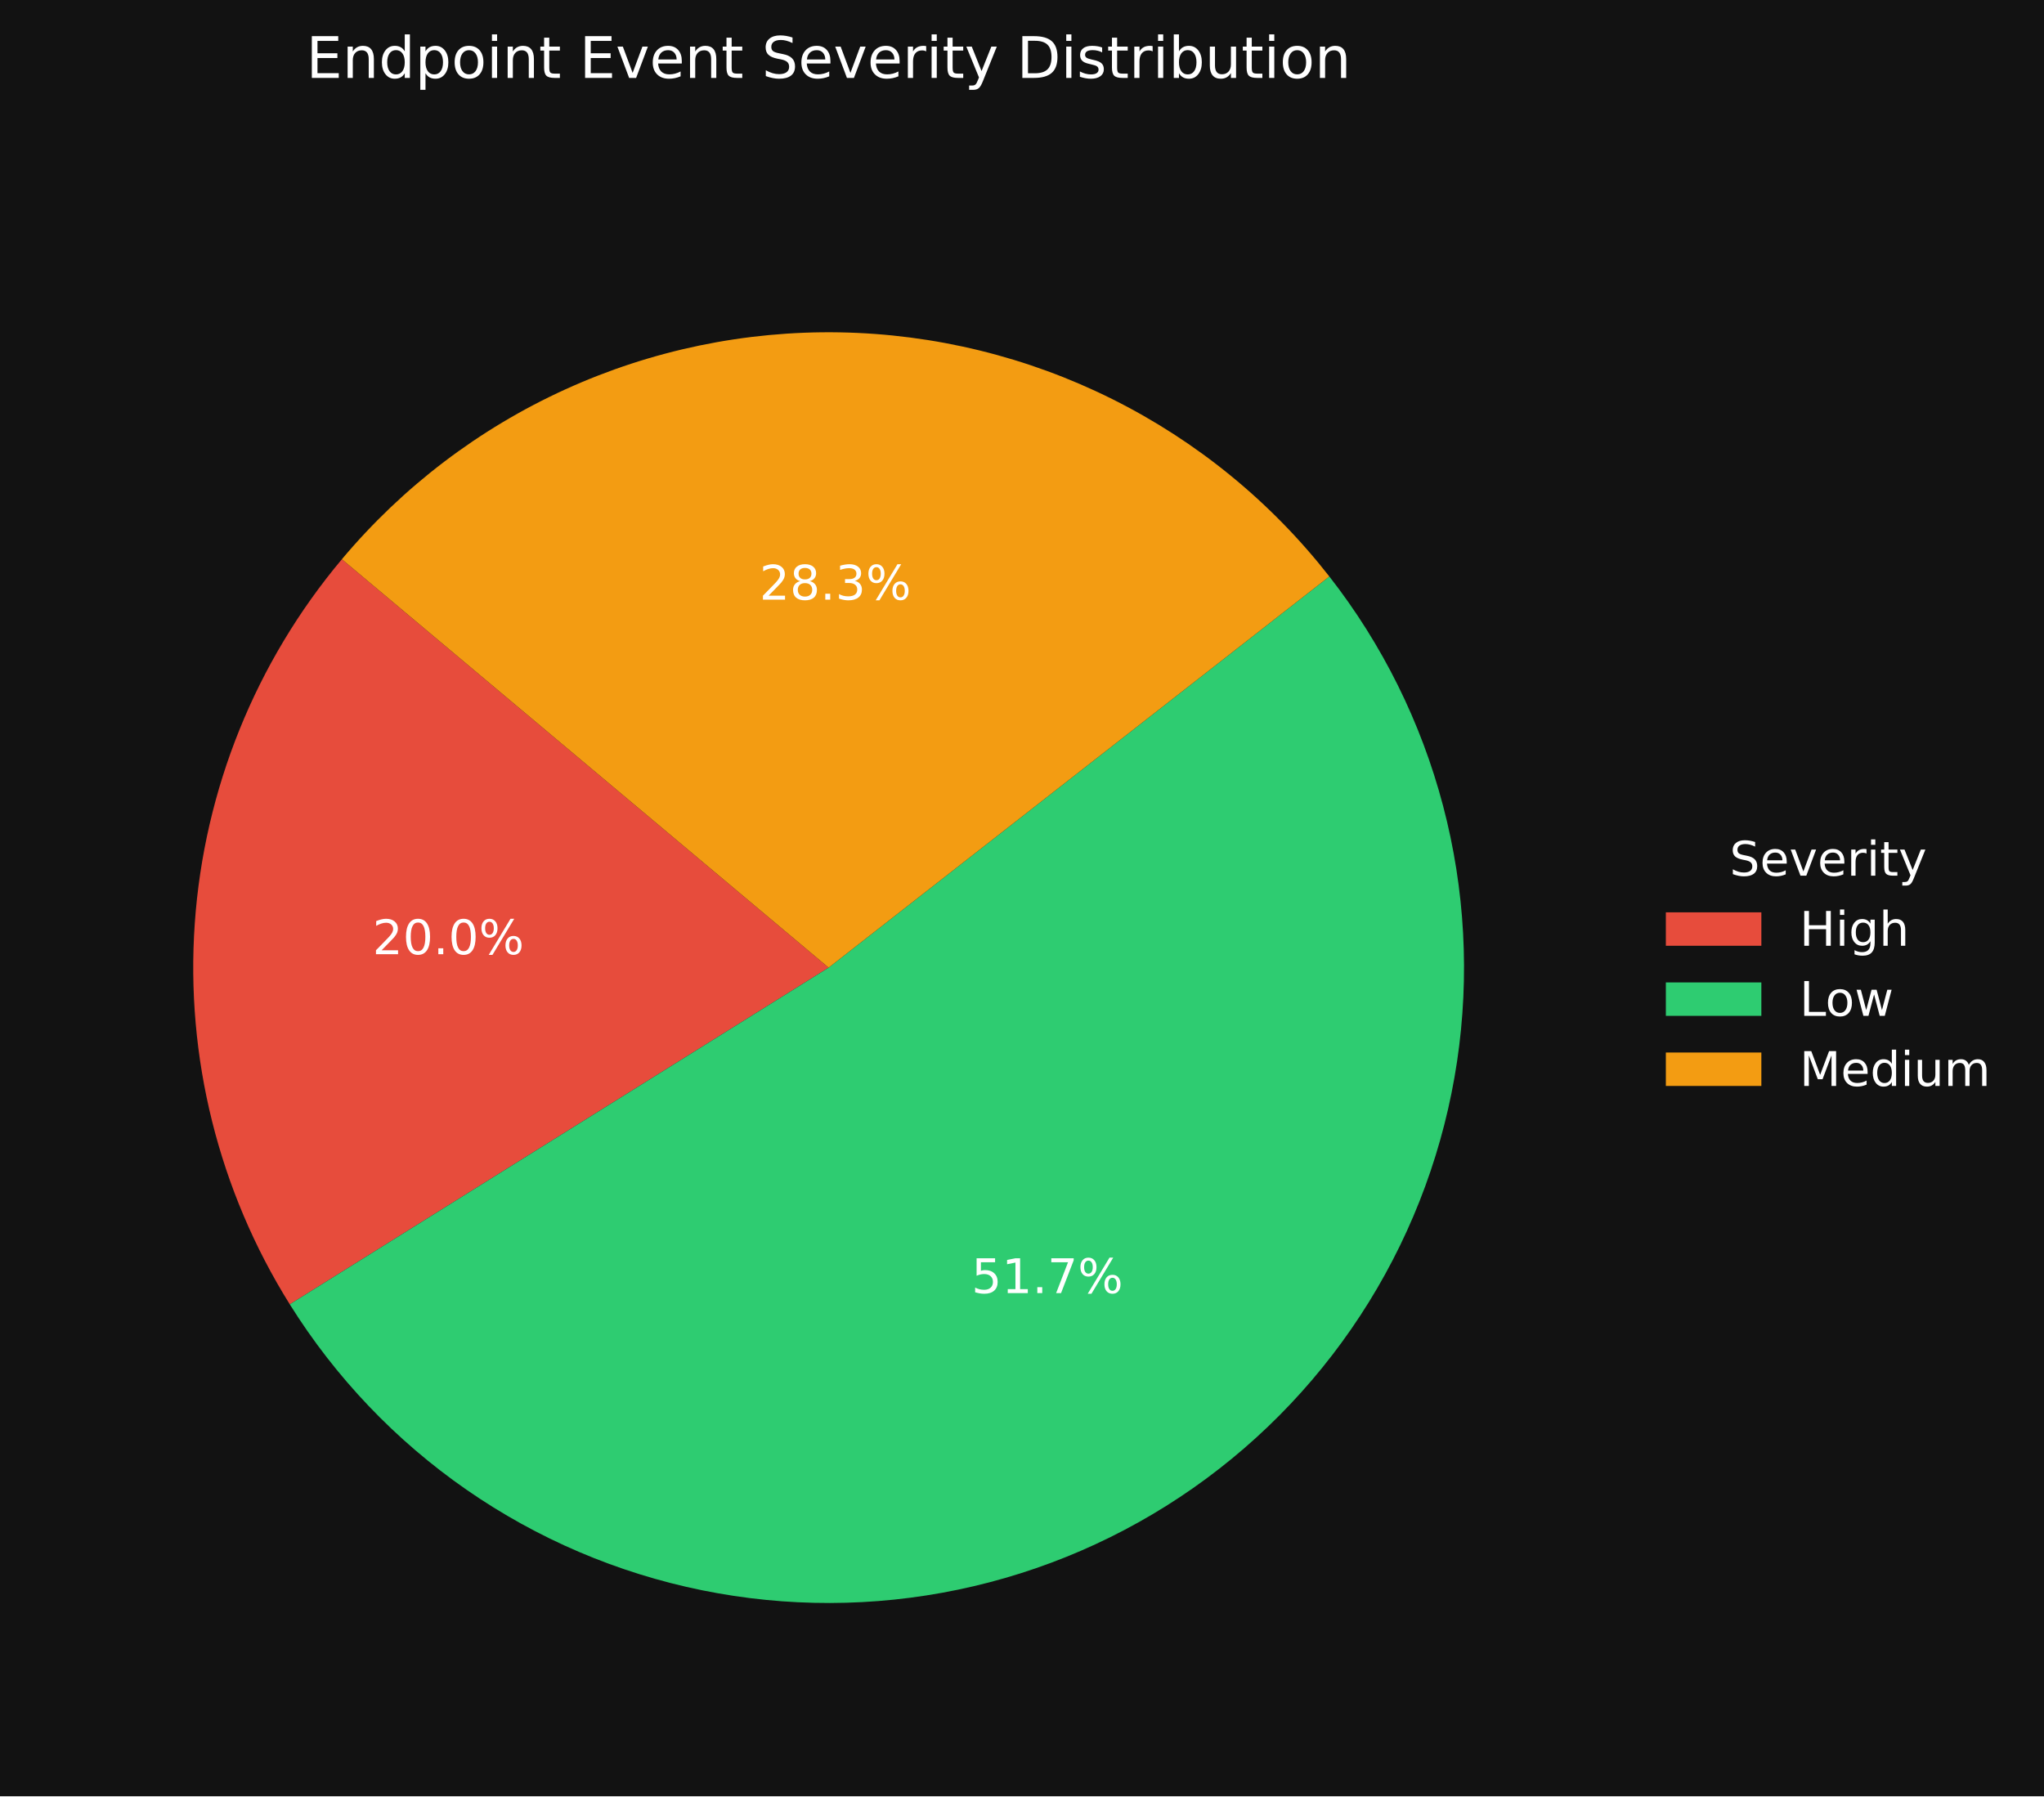
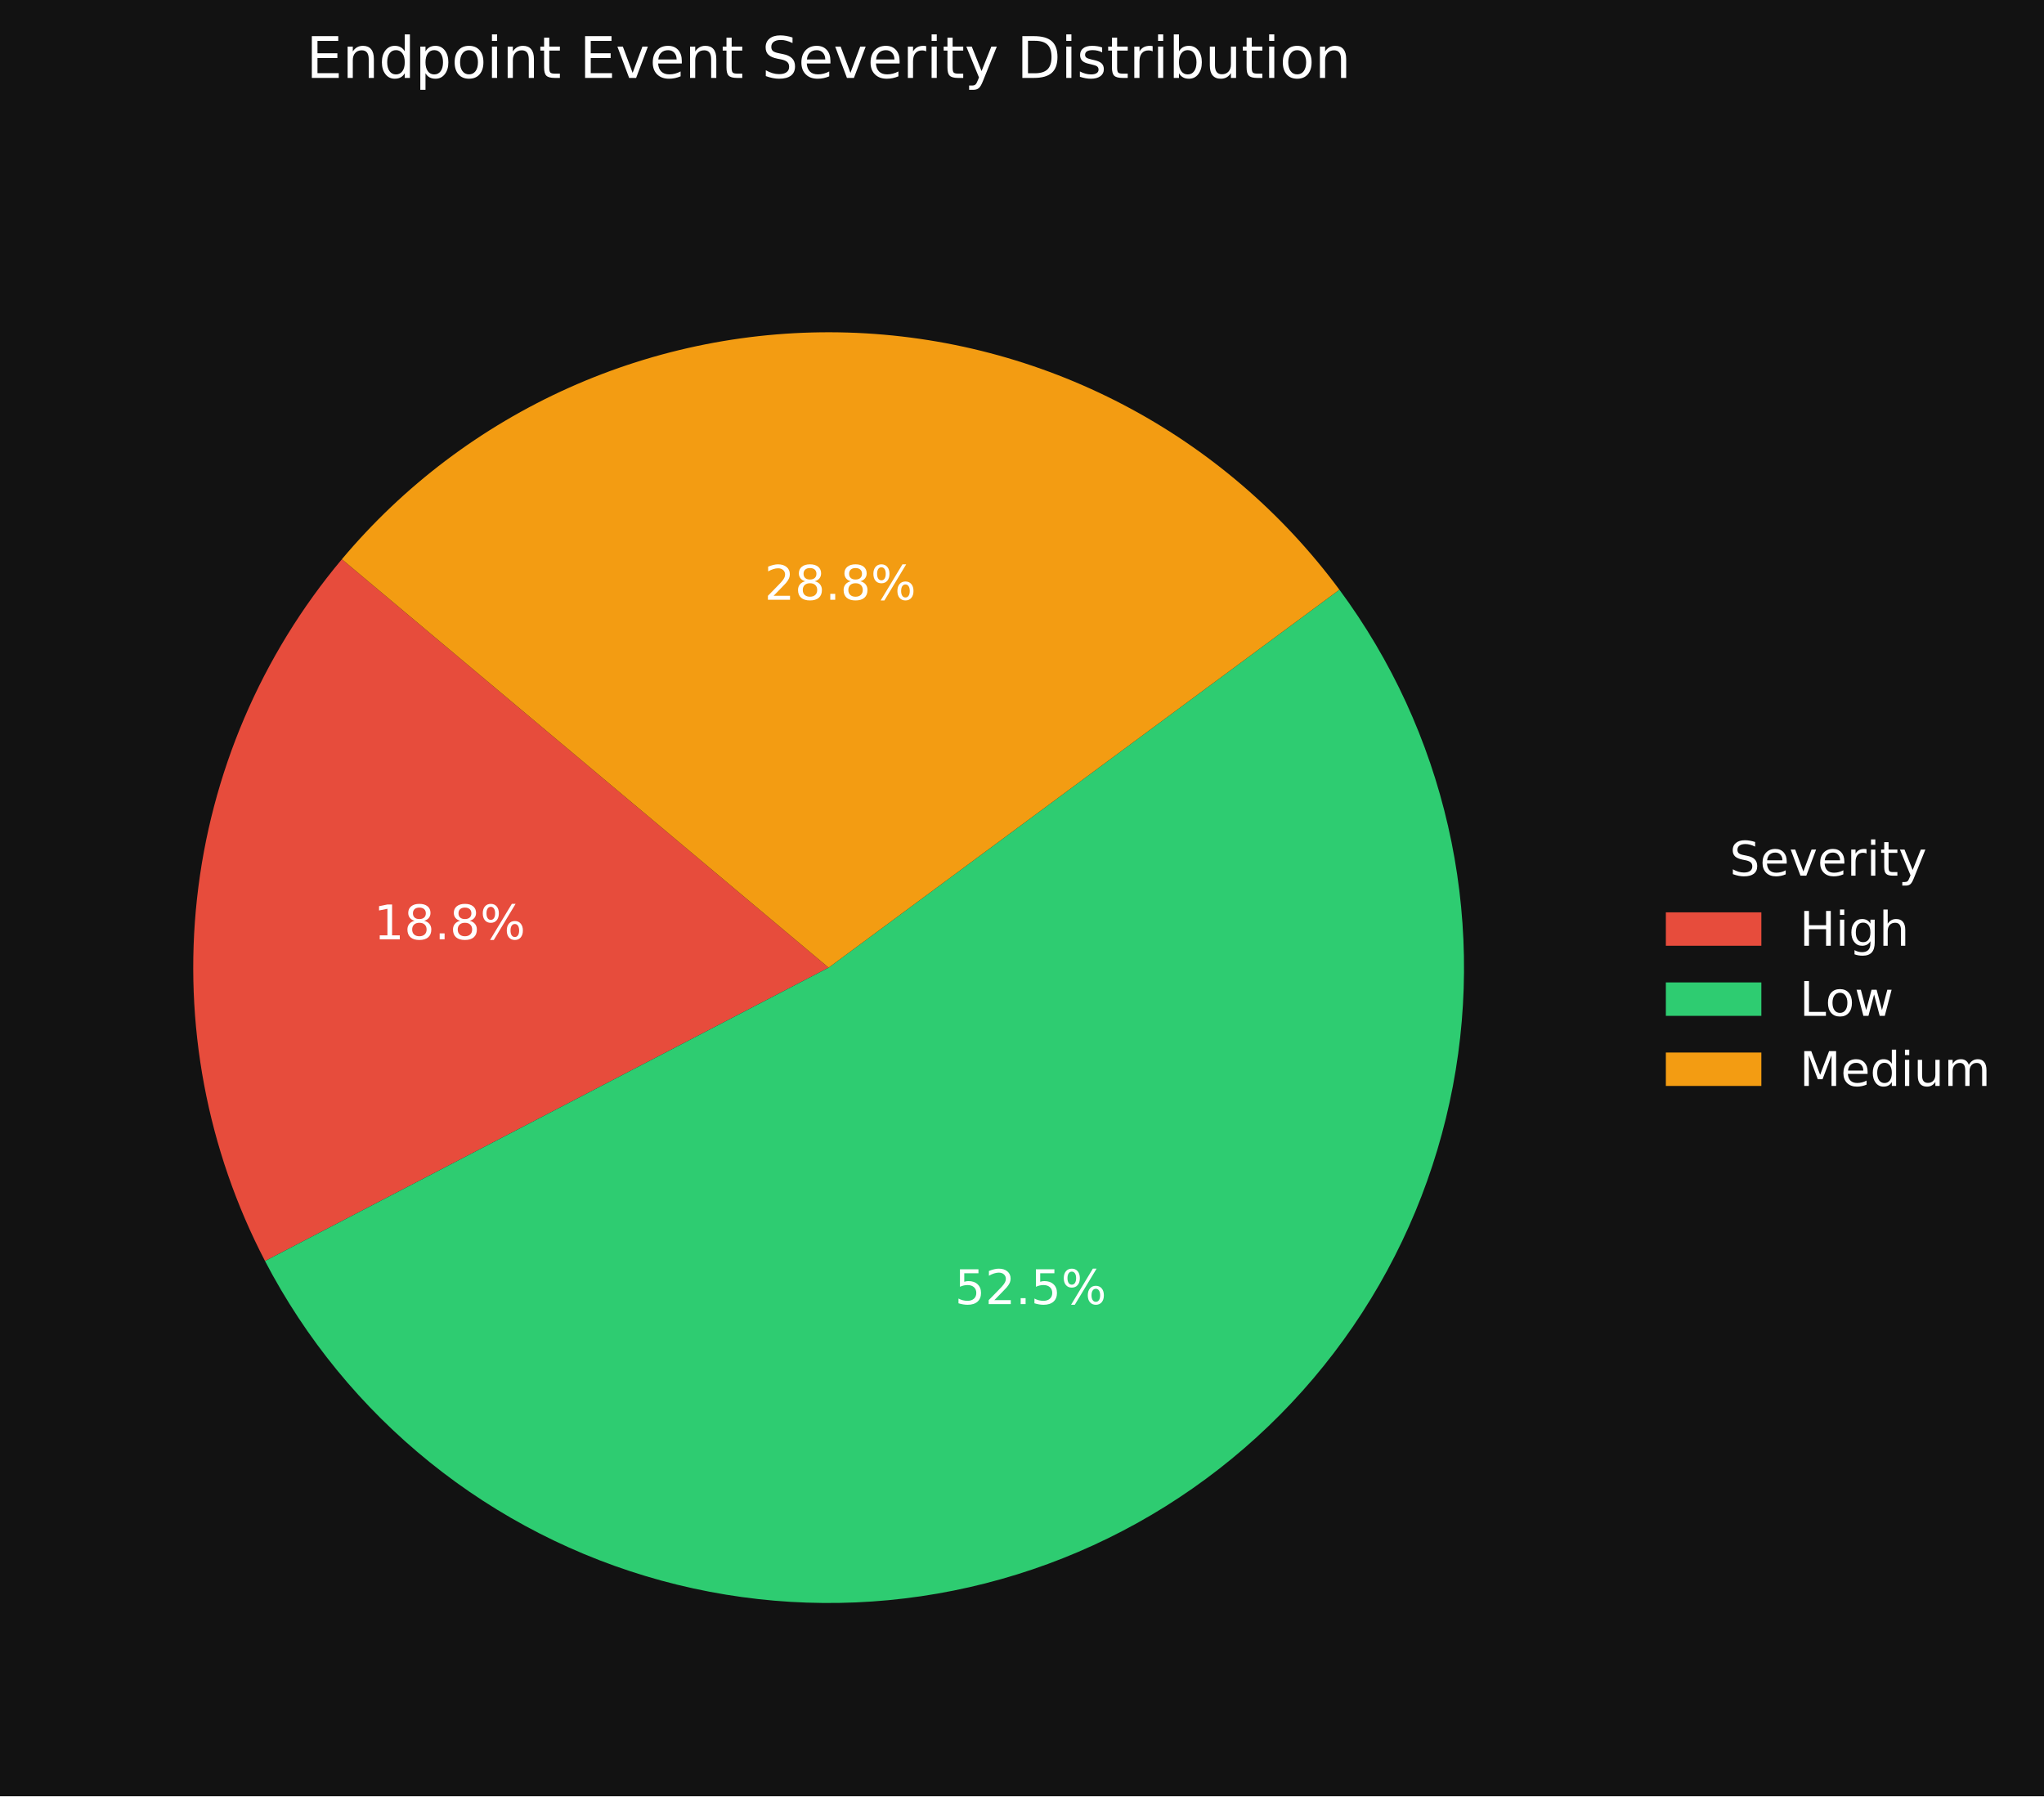
<svg xmlns="http://www.w3.org/2000/svg" xmlns:xlink="http://www.w3.org/1999/xlink" width="428.026pt" height="376.158pt" viewBox="0 0 428.026 376.158" version="1.1">
  <defs>
    <style type="text/css">*{stroke-linejoin: round; stroke-linecap: butt}</style>
  </defs>
  <g id="figure_1">
    <g id="patch_1">
      <path d="M 0 376.158  L 428.026 376.158  L 428.026 -0  L 0 -0  z " style="fill: #121212" />
    </g>
    <g id="axes_1">
      <g id="patch_2">
-         <path d="M 71.593 117.111  C 53.535 138.633 42.748 165.331 40.788 193.357  C 38.828 221.382 45.794 249.322 60.682 273.147  L 173.52 202.638  z " style="fill: #e74c3c" />
+         <path d="M 71.593 117.111  C 54.68 137.268 44.119 161.996 41.255 188.153  C 38.39 214.309 43.348 240.737 55.498 264.077  L 173.52 202.638  z " style="fill: #e74c3c" />
      </g>
      <g id="patch_3">
-         <path d="M 60.682 273.147  C 70.252 288.462 82.84 301.67 97.678 311.963  C 112.517 322.257 129.296 329.423 146.993 333.023  C 164.689 336.623 182.935 336.584 200.616 332.906  C 218.296 329.228 235.045 321.989 249.838 311.631  C 264.631 301.273 277.162 288.011 286.664 272.654  C 296.167 257.298 302.445 240.166 305.114 222.305  C 307.784 204.444 306.789 186.226 302.191 168.762  C 297.593 151.298 289.488 134.951 278.37 120.721  L 173.52 202.638  z " style="fill: #2ecc71" />
+         <path d="M 55.498 264.077  C 63.972 280.355 75.723 294.706 90.011 306.224  C 104.299 317.743 120.816 326.182 138.522 331.009  C 156.228 335.836 174.743 336.948 192.9 334.275  C 211.056 331.602 228.465 325.201 244.029 315.476  C 259.593 305.751 272.977 292.91 283.339 277.762  C 293.701 262.615 300.818 245.487 304.241 227.456  C 307.664 209.426 307.32 190.881 303.231 172.99  C 299.141 155.099 291.394 138.246 280.478 123.493  L 173.52 202.638  z " style="fill: #2ecc71" />
      </g>
      <g id="patch_4">
-         <path d="M 278.37 120.721  C 266.167 105.102 250.627 92.406 232.889 83.562  C 215.151 74.718 195.66 69.948 175.842 69.602  C 156.025 69.256 136.378 73.343 118.343 81.562  C 100.307 89.782 84.334 101.928 71.593 117.111  L 173.52 202.638  z " style="fill: #f39c12" />
+         <path d="M 280.478 123.493  C 268.514 107.324 253.037 94.077 235.216 84.75  C 217.395 75.424 197.688 70.258 177.583 69.644  C 157.478 69.03 137.494 72.983 119.136 81.204  C 100.779 89.425 84.522 101.703 71.593 117.111  L 173.52 202.638  z " style="fill: #f39c12" />
      </g>
      <g id="matplotlib.axis_1" />
      <g id="matplotlib.axis_2" />
      <g id="text_1">
-         <g style="fill: #ffffff" transform="translate(77.99728 199.8286) scale(0.1 -0.1)">
+         <g style="fill: #ffffff" transform="translate(78.27731 196.7063) scale(0.1 -0.1)">
          <defs>
-             <path id="DejaVuSans-32" d="M 1228 531  L 3431 531  L 3431 0  L 469 0  L 469 531  Q 828 903 1448 1529  Q 2069 2156 2228 2338  Q 2531 2678 2651 2914  Q 2772 3150 2772 3378  Q 2772 3750 2511 3984  Q 2250 4219 1831 4219  Q 1534 4219 1204 4116  Q 875 4013 500 3803  L 500 4441  Q 881 4594 1212 4672  Q 1544 4750 1819 4750  Q 2544 4750 2975 4387  Q 3406 4025 3406 3419  Q 3406 3131 3298 2873  Q 3191 2616 2906 2266  Q 2828 2175 2409 1742  Q 1991 1309 1228 531  z " transform="scale(0.015625)" />
-             <path id="DejaVuSans-30" d="M 2034 4250  Q 1547 4250 1301 3770  Q 1056 3291 1056 2328  Q 1056 1369 1301 889  Q 1547 409 2034 409  Q 2525 409 2770 889  Q 3016 1369 3016 2328  Q 3016 3291 2770 3770  Q 2525 4250 2034 4250  z M 2034 4750  Q 2819 4750 3233 4129  Q 3647 3509 3647 2328  Q 3647 1150 3233 529  Q 2819 -91 2034 -91  Q 1250 -91 836 529  Q 422 1150 422 2328  Q 422 3509 836 4129  Q 1250 4750 2034 4750  z " transform="scale(0.015625)" />
+             <path id="DejaVuSans-31" d="M 794 531  L 1825 531  L 1825 4091  L 703 3866  L 703 4441  L 1819 4666  L 2450 4666  L 2450 531  L 3481 531  L 3481 0  L 794 0  L 794 531  z " transform="scale(0.015625)" />
+             <path id="DejaVuSans-38" d="M 2034 2216  Q 1584 2216 1326 1975  Q 1069 1734 1069 1313  Q 1069 891 1326 650  Q 1584 409 2034 409  Q 2484 409 2743 651  Q 3003 894 3003 1313  Q 3003 1734 2745 1975  Q 2488 2216 2034 2216  z M 1403 2484  Q 997 2584 770 2862  Q 544 3141 544 3541  Q 544 4100 942 4425  Q 1341 4750 2034 4750  Q 2731 4750 3128 4425  Q 3525 4100 3525 3541  Q 3525 3141 3298 2862  Q 3072 2584 2669 2484  Q 3125 2378 3379 2068  Q 3634 1759 3634 1313  Q 3634 634 3220 271  Q 2806 -91 2034 -91  Q 1263 -91 848 271  Q 434 634 434 1313  Q 434 1759 690 2068  Q 947 2378 1403 2484  z M 1172 3481  Q 1172 3119 1398 2916  Q 1625 2713 2034 2713  Q 2441 2713 2670 2916  Q 2900 3119 2900 3481  Q 2900 3844 2670 4047  Q 2441 4250 2034 4250  Q 1625 4250 1398 4047  Q 1172 3844 1172 3481  z " transform="scale(0.015625)" />
            <path id="DejaVuSans-2e" d="M 684 794  L 1344 794  L 1344 0  L 684 0  L 684 794  z " transform="scale(0.015625)" />
            <path id="DejaVuSans-25" d="M 4653 2053  Q 4381 2053 4226 1822  Q 4072 1591 4072 1178  Q 4072 772 4226 539  Q 4381 306 4653 306  Q 4919 306 5073 539  Q 5228 772 5228 1178  Q 5228 1588 5073 1820  Q 4919 2053 4653 2053  z M 4653 2450  Q 5147 2450 5437 2106  Q 5728 1763 5728 1178  Q 5728 594 5436 251  Q 5144 -91 4653 -91  Q 4153 -91 3862 251  Q 3572 594 3572 1178  Q 3572 1766 3864 2108  Q 4156 2450 4653 2450  z M 1428 4353  Q 1159 4353 1004 4120  Q 850 3888 850 3481  Q 850 3069 1003 2837  Q 1156 2606 1428 2606  Q 1700 2606 1854 2837  Q 2009 3069 2009 3481  Q 2009 3884 1853 4118  Q 1697 4353 1428 4353  z M 4250 4750  L 4750 4750  L 1831 -91  L 1331 -91  L 4250 4750  z M 1428 4750  Q 1922 4750 2215 4408  Q 2509 4066 2509 3481  Q 2509 2891 2217 2550  Q 1925 2209 1428 2209  Q 931 2209 642 2551  Q 353 2894 353 3481  Q 353 4063 643 4406  Q 934 4750 1428 4750  z " transform="scale(0.015625)" />
          </defs>
-           <use xlink:href="#DejaVuSans-32" />
-           <use xlink:href="#DejaVuSans-30" transform="translate(63.62305 0)" />
+           <use xlink:href="#DejaVuSans-31" />
+           <use xlink:href="#DejaVuSans-38" transform="translate(63.62305 0)" />
          <use xlink:href="#DejaVuSans-2e" transform="translate(127.2461 0)" />
-           <use xlink:href="#DejaVuSans-30" transform="translate(159.0332 0)" />
+           <use xlink:href="#DejaVuSans-38" transform="translate(159.0332 0)" />
          <use xlink:href="#DejaVuSans-25" transform="translate(222.6562 0)" />
        </g>
      </g>
      <g id="text_2">
-         <g style="fill: #ffffff" transform="translate(203.4271 270.7934) scale(0.1 -0.1)">
+         <g style="fill: #ffffff" transform="translate(199.9418 273.1002) scale(0.1 -0.1)">
          <defs>
            <path id="DejaVuSans-35" d="M 691 4666  L 3169 4666  L 3169 4134  L 1269 4134  L 1269 2991  Q 1406 3038 1543 3061  Q 1681 3084 1819 3084  Q 2600 3084 3056 2656  Q 3513 2228 3513 1497  Q 3513 744 3044 326  Q 2575 -91 1722 -91  Q 1428 -91 1123 -41  Q 819 9 494 109  L 494 744  Q 775 591 1075 516  Q 1375 441 1709 441  Q 2250 441 2565 725  Q 2881 1009 2881 1497  Q 2881 1984 2565 2268  Q 2250 2553 1709 2553  Q 1456 2553 1204 2497  Q 953 2441 691 2322  L 691 4666  z " transform="scale(0.015625)" />
-             <path id="DejaVuSans-31" d="M 794 531  L 1825 531  L 1825 4091  L 703 3866  L 703 4441  L 1819 4666  L 2450 4666  L 2450 531  L 3481 531  L 3481 0  L 794 0  L 794 531  z " transform="scale(0.015625)" />
-             <path id="DejaVuSans-37" d="M 525 4666  L 3525 4666  L 3525 4397  L 1831 0  L 1172 0  L 2766 4134  L 525 4134  L 525 4666  z " transform="scale(0.015625)" />
+             <path id="DejaVuSans-32" d="M 1228 531  L 3431 531  L 3431 0  L 469 0  L 469 531  Q 828 903 1448 1529  Q 2069 2156 2228 2338  Q 2531 2678 2651 2914  Q 2772 3150 2772 3378  Q 2772 3750 2511 3984  Q 2250 4219 1831 4219  Q 1534 4219 1204 4116  Q 875 4013 500 3803  L 500 4441  Q 881 4594 1212 4672  Q 1544 4750 1819 4750  Q 2544 4750 2975 4387  Q 3406 4025 3406 3419  Q 3406 3131 3298 2873  Q 3191 2616 2906 2266  Q 2828 2175 2409 1742  Q 1991 1309 1228 531  z " transform="scale(0.015625)" />
          </defs>
          <use xlink:href="#DejaVuSans-35" />
-           <use xlink:href="#DejaVuSans-31" transform="translate(63.62305 0)" />
+           <use xlink:href="#DejaVuSans-32" transform="translate(63.62305 0)" />
          <use xlink:href="#DejaVuSans-2e" transform="translate(127.2461 0)" />
-           <use xlink:href="#DejaVuSans-37" transform="translate(159.0332 0)" />
+           <use xlink:href="#DejaVuSans-35" transform="translate(159.0332 0)" />
          <use xlink:href="#DejaVuSans-25" transform="translate(222.6562 0)" />
        </g>
      </g>
      <g id="text_3">
-         <g style="fill: #ffffff" transform="translate(159.0297 125.5761) scale(0.1 -0.1)">
-           <defs>
-             <path id="DejaVuSans-38" d="M 2034 2216  Q 1584 2216 1326 1975  Q 1069 1734 1069 1313  Q 1069 891 1326 650  Q 1584 409 2034 409  Q 2484 409 2743 651  Q 3003 894 3003 1313  Q 3003 1734 2745 1975  Q 2488 2216 2034 2216  z M 1403 2484  Q 997 2584 770 2862  Q 544 3141 544 3541  Q 544 4100 942 4425  Q 1341 4750 2034 4750  Q 2731 4750 3128 4425  Q 3525 4100 3525 3541  Q 3525 3141 3298 2862  Q 3072 2584 2669 2484  Q 3125 2378 3379 2068  Q 3634 1759 3634 1313  Q 3634 634 3220 271  Q 2806 -91 2034 -91  Q 1263 -91 848 271  Q 434 634 434 1313  Q 434 1759 690 2068  Q 947 2378 1403 2484  z M 1172 3481  Q 1172 3119 1398 2916  Q 1625 2713 2034 2713  Q 2441 2713 2670 2916  Q 2900 3119 2900 3481  Q 2900 3844 2670 4047  Q 2441 4250 2034 4250  Q 1625 4250 1398 4047  Q 1172 3844 1172 3481  z " transform="scale(0.015625)" />
-             <path id="DejaVuSans-33" d="M 2597 2516  Q 3050 2419 3304 2112  Q 3559 1806 3559 1356  Q 3559 666 3084 287  Q 2609 -91 1734 -91  Q 1441 -91 1130 -33  Q 819 25 488 141  L 488 750  Q 750 597 1062 519  Q 1375 441 1716 441  Q 2309 441 2620 675  Q 2931 909 2931 1356  Q 2931 1769 2642 2001  Q 2353 2234 1838 2234  L 1294 2234  L 1294 2753  L 1863 2753  Q 2328 2753 2575 2939  Q 2822 3125 2822 3475  Q 2822 3834 2567 4026  Q 2313 4219 1838 4219  Q 1578 4219 1281 4162  Q 984 4106 628 3988  L 628 4550  Q 988 4650 1302 4700  Q 1616 4750 1894 4750  Q 2613 4750 3031 4423  Q 3450 4097 3450 3541  Q 3450 3153 3228 2886  Q 3006 2619 2597 2516  z " transform="scale(0.015625)" />
-           </defs>
+         <g style="fill: #ffffff" transform="translate(160.0744 125.6011) scale(0.1 -0.1)">
          <use xlink:href="#DejaVuSans-32" />
          <use xlink:href="#DejaVuSans-38" transform="translate(63.62305 0)" />
          <use xlink:href="#DejaVuSans-2e" transform="translate(127.2461 0)" />
-           <use xlink:href="#DejaVuSans-33" transform="translate(159.0332 0)" />
+           <use xlink:href="#DejaVuSans-38" transform="translate(159.0332 0)" />
          <use xlink:href="#DejaVuSans-25" transform="translate(222.6562 0)" />
        </g>
      </g>
      <g id="text_4">
        <g style="fill: #ffffff" transform="translate(64.12219 16.31812) scale(0.12 -0.12)">
          <defs>
            <path id="DejaVuSans-45" d="M 628 4666  L 3578 4666  L 3578 4134  L 1259 4134  L 1259 2753  L 3481 2753  L 3481 2222  L 1259 2222  L 1259 531  L 3634 531  L 3634 0  L 628 0  L 628 4666  z " transform="scale(0.015625)" />
            <path id="DejaVuSans-6e" d="M 3513 2113  L 3513 0  L 2938 0  L 2938 2094  Q 2938 2591 2744 2837  Q 2550 3084 2163 3084  Q 1697 3084 1428 2787  Q 1159 2491 1159 1978  L 1159 0  L 581 0  L 581 3500  L 1159 3500  L 1159 2956  Q 1366 3272 1645 3428  Q 1925 3584 2291 3584  Q 2894 3584 3203 3211  Q 3513 2838 3513 2113  z " transform="scale(0.015625)" />
            <path id="DejaVuSans-64" d="M 2906 2969  L 2906 4863  L 3481 4863  L 3481 0  L 2906 0  L 2906 525  Q 2725 213 2448 61  Q 2172 -91 1784 -91  Q 1150 -91 751 415  Q 353 922 353 1747  Q 353 2572 751 3078  Q 1150 3584 1784 3584  Q 2172 3584 2448 3432  Q 2725 3281 2906 2969  z M 947 1747  Q 947 1113 1208 752  Q 1469 391 1925 391  Q 2381 391 2643 752  Q 2906 1113 2906 1747  Q 2906 2381 2643 2742  Q 2381 3103 1925 3103  Q 1469 3103 1208 2742  Q 947 2381 947 1747  z " transform="scale(0.015625)" />
            <path id="DejaVuSans-70" d="M 1159 525  L 1159 -1331  L 581 -1331  L 581 3500  L 1159 3500  L 1159 2969  Q 1341 3281 1617 3432  Q 1894 3584 2278 3584  Q 2916 3584 3314 3078  Q 3713 2572 3713 1747  Q 3713 922 3314 415  Q 2916 -91 2278 -91  Q 1894 -91 1617 61  Q 1341 213 1159 525  z M 3116 1747  Q 3116 2381 2855 2742  Q 2594 3103 2138 3103  Q 1681 3103 1420 2742  Q 1159 2381 1159 1747  Q 1159 1113 1420 752  Q 1681 391 2138 391  Q 2594 391 2855 752  Q 3116 1113 3116 1747  z " transform="scale(0.015625)" />
            <path id="DejaVuSans-6f" d="M 1959 3097  Q 1497 3097 1228 2736  Q 959 2375 959 1747  Q 959 1119 1226 758  Q 1494 397 1959 397  Q 2419 397 2687 759  Q 2956 1122 2956 1747  Q 2956 2369 2687 2733  Q 2419 3097 1959 3097  z M 1959 3584  Q 2709 3584 3137 3096  Q 3566 2609 3566 1747  Q 3566 888 3137 398  Q 2709 -91 1959 -91  Q 1206 -91 779 398  Q 353 888 353 1747  Q 353 2609 779 3096  Q 1206 3584 1959 3584  z " transform="scale(0.015625)" />
            <path id="DejaVuSans-69" d="M 603 3500  L 1178 3500  L 1178 0  L 603 0  L 603 3500  z M 603 4863  L 1178 4863  L 1178 4134  L 603 4134  L 603 4863  z " transform="scale(0.015625)" />
            <path id="DejaVuSans-74" d="M 1172 4494  L 1172 3500  L 2356 3500  L 2356 3053  L 1172 3053  L 1172 1153  Q 1172 725 1289 603  Q 1406 481 1766 481  L 2356 481  L 2356 0  L 1766 0  Q 1100 0 847 248  Q 594 497 594 1153  L 594 3053  L 172 3053  L 172 3500  L 594 3500  L 594 4494  L 1172 4494  z " transform="scale(0.015625)" />
            <path id="DejaVuSans-20" transform="scale(0.015625)" />
            <path id="DejaVuSans-76" d="M 191 3500  L 800 3500  L 1894 563  L 2988 3500  L 3597 3500  L 2284 0  L 1503 0  L 191 3500  z " transform="scale(0.015625)" />
            <path id="DejaVuSans-65" d="M 3597 1894  L 3597 1613  L 953 1613  Q 991 1019 1311 708  Q 1631 397 2203 397  Q 2534 397 2845 478  Q 3156 559 3463 722  L 3463 178  Q 3153 47 2828 -22  Q 2503 -91 2169 -91  Q 1331 -91 842 396  Q 353 884 353 1716  Q 353 2575 817 3079  Q 1281 3584 2069 3584  Q 2775 3584 3186 3129  Q 3597 2675 3597 1894  z M 3022 2063  Q 3016 2534 2758 2815  Q 2500 3097 2075 3097  Q 1594 3097 1305 2825  Q 1016 2553 972 2059  L 3022 2063  z " transform="scale(0.015625)" />
            <path id="DejaVuSans-53" d="M 3425 4513  L 3425 3897  Q 3066 4069 2747 4153  Q 2428 4238 2131 4238  Q 1616 4238 1336 4038  Q 1056 3838 1056 3469  Q 1056 3159 1242 3001  Q 1428 2844 1947 2747  L 2328 2669  Q 3034 2534 3370 2195  Q 3706 1856 3706 1288  Q 3706 609 3251 259  Q 2797 -91 1919 -91  Q 1588 -91 1214 -16  Q 841 59 441 206  L 441 856  Q 825 641 1194 531  Q 1563 422 1919 422  Q 2459 422 2753 634  Q 3047 847 3047 1241  Q 3047 1584 2836 1778  Q 2625 1972 2144 2069  L 1759 2144  Q 1053 2284 737 2584  Q 422 2884 422 3419  Q 422 4038 858 4394  Q 1294 4750 2059 4750  Q 2388 4750 2728 4690  Q 3069 4631 3425 4513  z " transform="scale(0.015625)" />
            <path id="DejaVuSans-72" d="M 2631 2963  Q 2534 3019 2420 3045  Q 2306 3072 2169 3072  Q 1681 3072 1420 2755  Q 1159 2438 1159 1844  L 1159 0  L 581 0  L 581 3500  L 1159 3500  L 1159 2956  Q 1341 3275 1631 3429  Q 1922 3584 2338 3584  Q 2397 3584 2469 3576  Q 2541 3569 2628 3553  L 2631 2963  z " transform="scale(0.015625)" />
            <path id="DejaVuSans-79" d="M 2059 -325  Q 1816 -950 1584 -1140  Q 1353 -1331 966 -1331  L 506 -1331  L 506 -850  L 844 -850  Q 1081 -850 1212 -737  Q 1344 -625 1503 -206  L 1606 56  L 191 3500  L 800 3500  L 1894 763  L 2988 3500  L 3597 3500  L 2059 -325  z " transform="scale(0.015625)" />
            <path id="DejaVuSans-44" d="M 1259 4147  L 1259 519  L 2022 519  Q 2988 519 3436 956  Q 3884 1394 3884 2338  Q 3884 3275 3436 3711  Q 2988 4147 2022 4147  L 1259 4147  z M 628 4666  L 1925 4666  Q 3281 4666 3915 4102  Q 4550 3538 4550 2338  Q 4550 1131 3912 565  Q 3275 0 1925 0  L 628 0  L 628 4666  z " transform="scale(0.015625)" />
            <path id="DejaVuSans-73" d="M 2834 3397  L 2834 2853  Q 2591 2978 2328 3040  Q 2066 3103 1784 3103  Q 1356 3103 1142 2972  Q 928 2841 928 2578  Q 928 2378 1081 2264  Q 1234 2150 1697 2047  L 1894 2003  Q 2506 1872 2764 1633  Q 3022 1394 3022 966  Q 3022 478 2636 193  Q 2250 -91 1575 -91  Q 1294 -91 989 -36  Q 684 19 347 128  L 347 722  Q 666 556 975 473  Q 1284 391 1588 391  Q 1994 391 2212 530  Q 2431 669 2431 922  Q 2431 1156 2273 1281  Q 2116 1406 1581 1522  L 1381 1569  Q 847 1681 609 1914  Q 372 2147 372 2553  Q 372 3047 722 3315  Q 1072 3584 1716 3584  Q 2034 3584 2315 3537  Q 2597 3491 2834 3397  z " transform="scale(0.015625)" />
            <path id="DejaVuSans-62" d="M 3116 1747  Q 3116 2381 2855 2742  Q 2594 3103 2138 3103  Q 1681 3103 1420 2742  Q 1159 2381 1159 1747  Q 1159 1113 1420 752  Q 1681 391 2138 391  Q 2594 391 2855 752  Q 3116 1113 3116 1747  z M 1159 2969  Q 1341 3281 1617 3432  Q 1894 3584 2278 3584  Q 2916 3584 3314 3078  Q 3713 2572 3713 1747  Q 3713 922 3314 415  Q 2916 -91 2278 -91  Q 1894 -91 1617 61  Q 1341 213 1159 525  L 1159 0  L 581 0  L 581 4863  L 1159 4863  L 1159 2969  z " transform="scale(0.015625)" />
            <path id="DejaVuSans-75" d="M 544 1381  L 544 3500  L 1119 3500  L 1119 1403  Q 1119 906 1312 657  Q 1506 409 1894 409  Q 2359 409 2629 706  Q 2900 1003 2900 1516  L 2900 3500  L 3475 3500  L 3475 0  L 2900 0  L 2900 538  Q 2691 219 2414 64  Q 2138 -91 1772 -91  Q 1169 -91 856 284  Q 544 659 544 1381  z M 1991 3584  L 1991 3584  z " transform="scale(0.015625)" />
          </defs>
          <use xlink:href="#DejaVuSans-45" />
          <use xlink:href="#DejaVuSans-6e" transform="translate(63.18359 0)" />
          <use xlink:href="#DejaVuSans-64" transform="translate(126.5625 0)" />
          <use xlink:href="#DejaVuSans-70" transform="translate(190.0391 0)" />
          <use xlink:href="#DejaVuSans-6f" transform="translate(253.5156 0)" />
          <use xlink:href="#DejaVuSans-69" transform="translate(314.6973 0)" />
          <use xlink:href="#DejaVuSans-6e" transform="translate(342.4805 0)" />
          <use xlink:href="#DejaVuSans-74" transform="translate(405.8594 0)" />
          <use xlink:href="#DejaVuSans-20" transform="translate(445.0684 0)" />
          <use xlink:href="#DejaVuSans-45" transform="translate(476.8555 0)" />
          <use xlink:href="#DejaVuSans-76" transform="translate(540.0391 0)" />
          <use xlink:href="#DejaVuSans-65" transform="translate(599.2188 0)" />
          <use xlink:href="#DejaVuSans-6e" transform="translate(660.7422 0)" />
          <use xlink:href="#DejaVuSans-74" transform="translate(724.1211 0)" />
          <use xlink:href="#DejaVuSans-20" transform="translate(763.3301 0)" />
          <use xlink:href="#DejaVuSans-53" transform="translate(795.1172 0)" />
          <use xlink:href="#DejaVuSans-65" transform="translate(858.5938 0)" />
          <use xlink:href="#DejaVuSans-76" transform="translate(920.1172 0)" />
          <use xlink:href="#DejaVuSans-65" transform="translate(979.2969 0)" />
          <use xlink:href="#DejaVuSans-72" transform="translate(1040.82 0)" />
          <use xlink:href="#DejaVuSans-69" transform="translate(1081.934 0)" />
          <use xlink:href="#DejaVuSans-74" transform="translate(1109.717 0)" />
          <use xlink:href="#DejaVuSans-79" transform="translate(1148.926 0)" />
          <use xlink:href="#DejaVuSans-20" transform="translate(1208.105 0)" />
          <use xlink:href="#DejaVuSans-44" transform="translate(1239.893 0)" />
          <use xlink:href="#DejaVuSans-69" transform="translate(1316.895 0)" />
          <use xlink:href="#DejaVuSans-73" transform="translate(1344.678 0)" />
          <use xlink:href="#DejaVuSans-74" transform="translate(1396.777 0)" />
          <use xlink:href="#DejaVuSans-72" transform="translate(1435.986 0)" />
          <use xlink:href="#DejaVuSans-69" transform="translate(1477.1 0)" />
          <use xlink:href="#DejaVuSans-62" transform="translate(1504.883 0)" />
          <use xlink:href="#DejaVuSans-75" transform="translate(1568.359 0)" />
          <use xlink:href="#DejaVuSans-74" transform="translate(1631.738 0)" />
          <use xlink:href="#DejaVuSans-69" transform="translate(1670.947 0)" />
          <use xlink:href="#DejaVuSans-6f" transform="translate(1698.73 0)" />
          <use xlink:href="#DejaVuSans-6e" transform="translate(1759.912 0)" />
        </g>
      </g>
      <g id="legend_1">
        <g id="text_5">
          <g style="fill: #ffffff" transform="translate(362.1822 183.3803) scale(0.1 -0.1)">
            <use xlink:href="#DejaVuSans-53" />
            <use xlink:href="#DejaVuSans-65" transform="translate(63.47656 0)" />
            <use xlink:href="#DejaVuSans-76" transform="translate(125 0)" />
            <use xlink:href="#DejaVuSans-65" transform="translate(184.1797 0)" />
            <use xlink:href="#DejaVuSans-72" transform="translate(245.7031 0)" />
            <use xlink:href="#DejaVuSans-69" transform="translate(286.8164 0)" />
            <use xlink:href="#DejaVuSans-74" transform="translate(314.5996 0)" />
            <use xlink:href="#DejaVuSans-79" transform="translate(353.8086 0)" />
          </g>
        </g>
        <g id="patch_5">
          <path d="M 348.84 198.058  L 368.84 198.058  L 368.84 191.058  L 348.84 191.058  z " style="fill: #e74c3c" />
        </g>
        <g id="text_6">
          <g style="fill: #ffffff" transform="translate(376.84 198.0584) scale(0.1 -0.1)">
            <defs>
              <path id="DejaVuSans-48" d="M 628 4666  L 1259 4666  L 1259 2753  L 3553 2753  L 3553 4666  L 4184 4666  L 4184 0  L 3553 0  L 3553 2222  L 1259 2222  L 1259 0  L 628 0  L 628 4666  z " transform="scale(0.015625)" />
              <path id="DejaVuSans-67" d="M 2906 1791  Q 2906 2416 2648 2759  Q 2391 3103 1925 3103  Q 1463 3103 1205 2759  Q 947 2416 947 1791  Q 947 1169 1205 825  Q 1463 481 1925 481  Q 2391 481 2648 825  Q 2906 1169 2906 1791  z M 3481 434  Q 3481 -459 3084 -895  Q 2688 -1331 1869 -1331  Q 1566 -1331 1297 -1286  Q 1028 -1241 775 -1147  L 775 -588  Q 1028 -725 1275 -790  Q 1522 -856 1778 -856  Q 2344 -856 2625 -561  Q 2906 -266 2906 331  L 2906 616  Q 2728 306 2450 153  Q 2172 0 1784 0  Q 1141 0 747 490  Q 353 981 353 1791  Q 353 2603 747 3093  Q 1141 3584 1784 3584  Q 2172 3584 2450 3431  Q 2728 3278 2906 2969  L 2906 3500  L 3481 3500  L 3481 434  z " transform="scale(0.015625)" />
              <path id="DejaVuSans-68" d="M 3513 2113  L 3513 0  L 2938 0  L 2938 2094  Q 2938 2591 2744 2837  Q 2550 3084 2163 3084  Q 1697 3084 1428 2787  Q 1159 2491 1159 1978  L 1159 0  L 581 0  L 581 4863  L 1159 4863  L 1159 2956  Q 1366 3272 1645 3428  Q 1925 3584 2291 3584  Q 2894 3584 3203 3211  Q 3513 2838 3513 2113  z " transform="scale(0.015625)" />
            </defs>
            <use xlink:href="#DejaVuSans-48" />
            <use xlink:href="#DejaVuSans-69" transform="translate(75.19531 0)" />
            <use xlink:href="#DejaVuSans-67" transform="translate(102.9785 0)" />
            <use xlink:href="#DejaVuSans-68" transform="translate(166.4551 0)" />
          </g>
        </g>
        <g id="patch_6">
          <path d="M 348.84 212.737  L 368.84 212.737  L 368.84 205.737  L 348.84 205.737  z " style="fill: #2ecc71" />
        </g>
        <g id="text_7">
          <g style="fill: #ffffff" transform="translate(376.84 212.7366) scale(0.1 -0.1)">
            <defs>
              <path id="DejaVuSans-4c" d="M 628 4666  L 1259 4666  L 1259 531  L 3531 531  L 3531 0  L 628 0  L 628 4666  z " transform="scale(0.015625)" />
              <path id="DejaVuSans-77" d="M 269 3500  L 844 3500  L 1563 769  L 2278 3500  L 2956 3500  L 3675 769  L 4391 3500  L 4966 3500  L 4050 0  L 3372 0  L 2619 2869  L 1863 0  L 1184 0  L 269 3500  z " transform="scale(0.015625)" />
            </defs>
            <use xlink:href="#DejaVuSans-4c" />
            <use xlink:href="#DejaVuSans-6f" transform="translate(53.96289 0)" />
            <use xlink:href="#DejaVuSans-77" transform="translate(115.1445 0)" />
          </g>
        </g>
        <g id="patch_7">
          <path d="M 348.84 227.415  L 368.84 227.415  L 368.84 220.415  L 348.84 220.415  z " style="fill: #f39c12" />
        </g>
        <g id="text_8">
          <g style="fill: #ffffff" transform="translate(376.84 227.4147) scale(0.1 -0.1)">
            <defs>
              <path id="DejaVuSans-4d" d="M 628 4666  L 1569 4666  L 2759 1491  L 3956 4666  L 4897 4666  L 4897 0  L 4281 0  L 4281 4097  L 3078 897  L 2444 897  L 1241 4097  L 1241 0  L 628 0  L 628 4666  z " transform="scale(0.015625)" />
              <path id="DejaVuSans-6d" d="M 3328 2828  Q 3544 3216 3844 3400  Q 4144 3584 4550 3584  Q 5097 3584 5394 3201  Q 5691 2819 5691 2113  L 5691 0  L 5113 0  L 5113 2094  Q 5113 2597 4934 2840  Q 4756 3084 4391 3084  Q 3944 3084 3684 2787  Q 3425 2491 3425 1978  L 3425 0  L 2847 0  L 2847 2094  Q 2847 2600 2669 2842  Q 2491 3084 2119 3084  Q 1678 3084 1418 2786  Q 1159 2488 1159 1978  L 1159 0  L 581 0  L 581 3500  L 1159 3500  L 1159 2956  Q 1356 3278 1631 3431  Q 1906 3584 2284 3584  Q 2666 3584 2933 3390  Q 3200 3197 3328 2828  z " transform="scale(0.015625)" />
            </defs>
            <use xlink:href="#DejaVuSans-4d" />
            <use xlink:href="#DejaVuSans-65" transform="translate(86.2793 0)" />
            <use xlink:href="#DejaVuSans-64" transform="translate(147.8027 0)" />
            <use xlink:href="#DejaVuSans-69" transform="translate(211.2793 0)" />
            <use xlink:href="#DejaVuSans-75" transform="translate(239.0625 0)" />
            <use xlink:href="#DejaVuSans-6d" transform="translate(302.4414 0)" />
          </g>
        </g>
      </g>
    </g>
  </g>
</svg>
